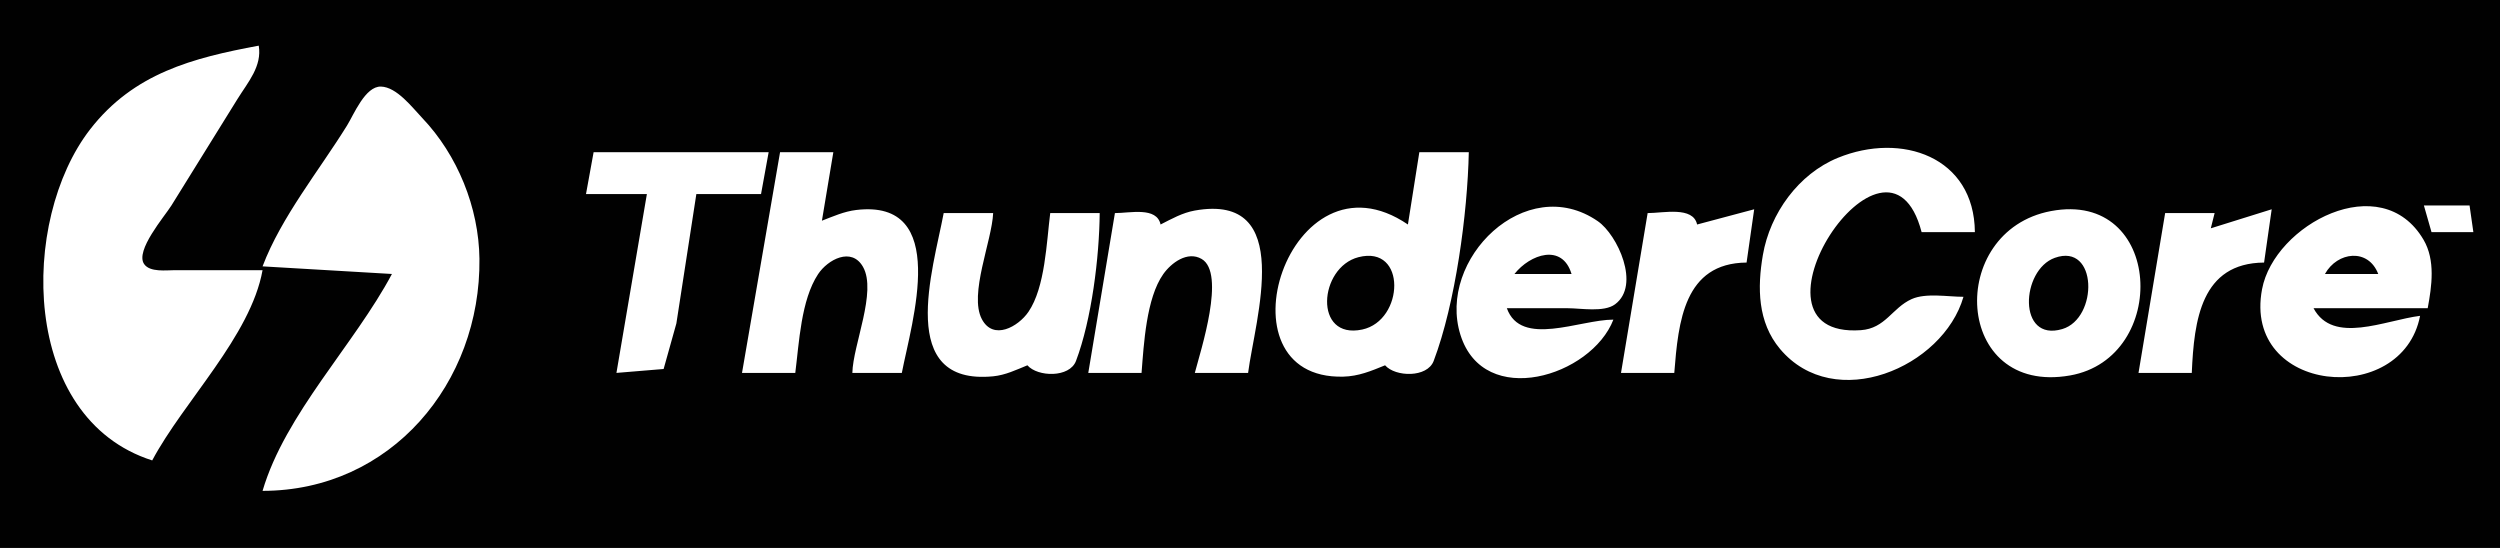
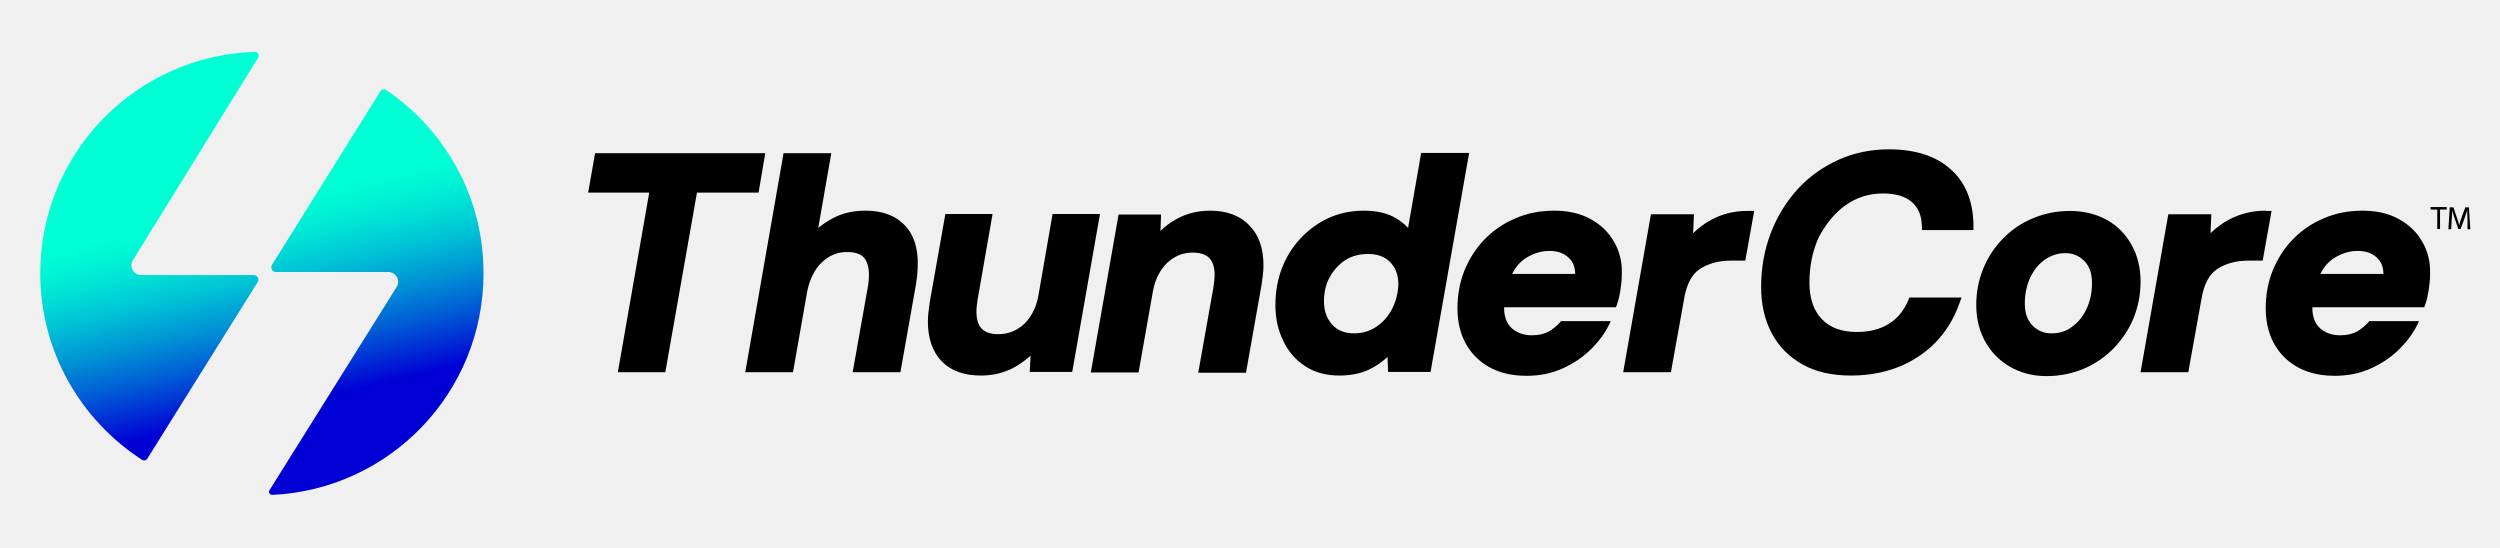
- <svg xmlns="http://www.w3.org/2000/svg" width="657" height="144">
-   <path style="fill:#010101; stroke:none;" d="M0 0L0 144L657 144L657 0L0 0z" />
-   <path style="fill:#ffffff; stroke:none;" d="M40 121C48.258 105.486 65.87 88.347 69 71L46 71C43.712 70.995 39.413 71.616 37.878 69.397C35.451 65.888 43.219 56.92 45.05 54L62.424 26C65.194 21.551 68.891 17.413 68 12C50.692 15.215 35.13 19.231 23.68 34C5.136 57.918 5.279 109.913 40 121M69 70L103 72C93.092 90.612 74.952 108.773 69 129C102.766 128.978 126.384 100.609 125.996 68C125.836 54.53 120.237 40.738 110.96 31C108.353 28.263 104.28 22.857 100.104 22.752C95.975 22.647 92.999 30.085 91.192 33C83.894 44.777 73.901 57.05 69 70M516 78C511.974 78 506.104 76.921 502.375 78.603C497.222 80.928 495.513 86.323 489 86.772C455.136 89.102 495.954 26.372 505 61L519 61C518.834 41.16 499.71 34.646 483 41.475C472.649 45.706 465.165 56.091 463.286 67C461.812 75.56 461.88 84.664 467.789 91.699C482.105 108.745 510.646 96.586 516 78M156 40L154 51L170 51L162 98L174.4 96.972L177.75 85L183 51L200 51L202 40L156 40M205 40L195 98L209 98C210.008 90.067 210.504 78.837 214.995 72.044C217.513 68.234 223.794 64.808 226.806 70.148C230.481 76.662 224.152 90.638 224 98L237 98C239.603 84.578 249.756 52.222 225 55.186C221.842 55.564 218.94 56.868 216 58L219 40L205 40M373 40L370 59C338.798 37.761 318.991 99.817 353 98.984C357.044 98.885 360.313 97.502 364 96C366.699 99.089 375.079 99.324 376.772 94.852C382.485 79.755 385.667 56.111 386 40L373 40M637 54L639 61L650 61L649 54L637 54M305 59C303.987 54.274 296.995 56 293 56L286 98L300 98C300.598 90.433 301.242 78.362 305.703 72.044C307.795 69.081 312.051 65.899 315.771 68.043C322.221 71.761 315.521 92.12 314 98L328 98C329.817 83.927 340.489 50.607 314 55.33C310.749 55.909 307.905 57.516 305 59M424 84C415.116 84 399.708 91.34 396 81L412 81C415.433 81 421.513 82.137 424.436 79.972C431.213 74.953 425.062 61.69 419.907 58.133C400.989 45.084 377.573 68.135 383.804 88C389.962 107.633 418.212 98.939 424 84M446 59C444.96 54.147 437.102 56 433 56L426 98L440 98C441.068 84.489 442.567 69.138 459 69L461 55L446 59M539 55.468C511.373 60.678 513.38 104.052 544 98.671C570.304 94.049 568.518 49.901 539 55.468M581 60L582 56L569 56L562 98L576 98C576.6 84.055 578.467 69.139 595 69L597 55L581 60M636 83C626.719 84.173 613.122 90.627 608 81L638 81C639.079 75.19 640.061 68.392 636.911 63.015C625.797 44.047 597.667 59.038 594.468 76C589.281 103.502 631.303 107.278 636 83M248 56C245.192 70.904 235.424 101.39 261 98.895C264.217 98.581 267.045 97.204 270 96C272.699 99.089 281.079 99.324 282.772 94.852C286.88 83.996 288.904 67.566 289 56L276 56C275.032 63.622 274.679 75.514 270.272 81.956C267.597 85.867 261.035 89.575 258.028 83.863C254.598 77.347 260.686 63.305 261 56L248 56z" />
-   <path style="fill:#010101; stroke:none;" d="M445 59L446 60L445 59M398 72L413 72C410.552 63.871 402.112 66.809 398 72M357.001 67.588C346.564 70.269 345.125 89.352 357.996 86.601C369.01 84.247 369.763 64.309 357.001 67.588M540.005 67.758C531.078 70.948 530.148 89.979 541.96 86.481C551.476 83.664 551.294 63.723 540.005 67.758M611 72L625 72C622.381 65.155 614.261 66.118 611 72z" />
+ <svg xmlns="http://www.w3.org/2000/svg" version="1.1" id="Layer_1" x="0px" y="0px" viewBox="0 0 900.7 197.1" style="enable-background:new 0 0 900.7 197.1;" xml:space="preserve">
+   <style type="text/css">
+ 	.st0{fill:#FFFFFF;}
+ 	.st1{fill:#00D0FF;}
+ 	.st2{fill:#0844D2;}
+ 	.st3{fill:url(#SVGID_1_);}
+ 	.st4{fill:url(#SVGID_00000129908096957322602490000000470589146912512692_);}
+ 	.st5{fill:url(#SVGID_00000144328575757940525320000009711585829887708809_);}
+ 	.st6{fill:url(#SVGID_00000038380925067250944760000007552876658455107212_);}
+ 	.st7{fill:url(#SVGID_00000150798637229231572290000011421735657004073116_);}
+ 	.st8{fill:url(#SVGID_00000088121564117027875290000008248761802312624556_);}
+ 	.st9{fill:url(#SVGID_00000067944834199756086190000006808999523892195745_);}
+ 	.st10{fill:url(#SVGID_00000021837281400370847120000009347420108986956419_);}
+ 	.st11{fill:url(#SVGID_00000000924731783011483930000006130272907823646874_);}
+ 	.st12{fill:url(#SVGID_00000045589665244561253220000005334769970639505076_);}
+ 	.st13{fill:url(#SVGID_00000171706664150745988470000015165061721246889607_);}
+ </style>
+   <g fill="currentColor">
+     <g>
+       <g>
+         <g>
+           <g>
+             <polygon points="275.7,55.2 214.4,55.2 211.9,69.4 233.9,69.4 222.6,134.1 239.7,134.1 251.1,69.4 273.3,69.4      " />
+           </g>
+           <g>
+             <path d="M311.7,75.9c-4.3,0-8.3,0.9-11.8,2.8c-1.8,1-3.5,2.1-5.1,3.4l4.7-26.9h-17.2l-13.8,78.9h17.2l5.1-29h0       c0.9-4.5,2.7-8.1,5.3-10.6c2.7-2.5,5.6-3.7,9-3.7c3.4,0,5.7,0.9,6.8,2.9c1.2,2.1,1.5,5.3,0.8,9.5l-5.5,30.9h17.2l5.6-31.6       c1.4-8.5,0.6-15.1-2.6-19.6C324.1,78.3,318.9,75.9,311.7,75.9z" />
+           </g>
+           <g>
+             <path d="M379.2,77.2l-5.1,29.4c-0.8,4.3-2.6,7.7-5.2,10.2c-2.7,2.4-5.7,3.6-9.2,3.6c-5.4,0-7.9-2.5-7.9-8.1c0-0.6,0-1.2,0.1-2       c0.1-0.7,0.2-1.5,0.3-2.3l5.4-30.9h-17l-5.6,31.6c-0.4,2.6-0.7,5-0.7,7.1c0,6.2,1.7,11,5,14.4c3.3,3.4,8.1,5.1,14.1,5.1       c4.4,0,8.5-1,12.1-3c2.1-1.2,4.1-2.6,5.8-4.2l-0.3,5.9h15.3l10-56.9H379.2z" />
+           </g>
+           <g>
+             <path d="M436,75.9c-4.4,0-8.5,1-12.1,3c-2.2,1.2-4.1,2.6-5.8,4.3l0.2-5.9h-15.3l-10,56.9h17.2l5.2-29.4       c0.8-4.3,2.6-7.7,5.2-10.2c2.7-2.4,5.6-3.6,9-3.6c5.5,0,8,2.5,8,8.1c0,0.6-0.1,1.2-0.1,1.9c-0.1,0.8-0.2,1.6-0.3,2.4l-5.5,30.9       h17.2l5.6-31.6c0.4-2.6,0.7-5,0.7-7.1c0-6.2-1.7-11-5.1-14.4C446.7,77.6,441.9,75.9,436,75.9z" />
+           </g>
+           <g>
+             <path d="M512,55.2l-4.7,26.9c-1.2-1.3-2.7-2.5-4.4-3.5c-3-1.8-6.9-2.7-11.6-2.7c-5.9,0-11.3,1.5-16.1,4.5       c-4.8,3-8.7,7.1-11.5,12.2c-2.8,5.1-4.2,11-4.2,17.3c0,4.7,0.9,9,2.8,12.8c1.8,3.9,4.5,7,7.9,9.2c3.4,2.3,7.6,3.4,12.4,3.4       c4.7,0,8.8-1,12.1-2.9c1.9-1.1,3.7-2.4,5.2-3.8l0.2,5.4h15.3l13.9-78.9H512z M501.6,111.2c-1.4,2.7-3.3,4.9-5.7,6.5       c-2.4,1.6-5,2.4-8.1,2.4c-3.4,0-6-1.1-7.9-3.2c-2-2.3-2.9-5-2.9-8.4c0-3.2,0.7-6.2,2.1-8.7c1.4-2.5,3.3-4.6,5.6-6.1       c2.4-1.5,5.1-2.2,8.2-2.2c3.4,0,6.1,1,8,3c1.9,2,2.9,4.6,2.9,7.9C503.7,105.4,503,108.4,501.6,111.2z" />
+           </g>
+           <g>
+             <path d="M581.5,87.1c-2-3.5-4.8-6.2-8.5-8.2c-3.6-2-8-3-13-3c-5.1,0-9.8,0.9-14.1,2.8c-4.3,1.8-8,4.4-11.1,7.6       c-3.1,3.2-5.5,7-7.2,11.2c-1.7,4.2-2.5,8.8-2.5,13.5c0,7.4,2.3,13.4,6.8,17.8c4.5,4.4,10.6,6.6,18.1,6.6       c4.5,0,8.7-0.8,12.6-2.5c3.9-1.7,7.3-3.9,10.3-6.8c3-2.9,5.4-6.1,7.1-9.7l0.3-0.7h-17.9c-1.1,1.4-2.5,2.5-4,3.5       c-1.9,1.1-4,1.6-6.5,1.6c-3,0-5.4-0.9-7.3-2.6c-1.8-1.7-2.7-4.1-2.7-7.3v-0.2h40.3l0.4-1.1c0.5-1.4,0.9-3.1,1.2-5       c0.3-1.9,0.5-3.8,0.5-5.6C584.5,94.5,583.5,90.5,581.5,87.1z M544.8,98.7c1.2-2.5,2.9-4.4,4.9-5.7c2.7-1.7,5.5-2.6,8.5-2.6       c2.9,0,5.2,0.8,6.9,2.4c1.6,1.4,2.4,3.4,2.4,5.9H544.8z" />
+           </g>
+           <g>
+             <path d="M616.7,79.1c-2.5,1.3-4.7,3-6.7,4.9l0.3-6.8h-15.5l-10,56.9H602l4.8-26.7c0.9-5.2,2.9-8.8,5.8-10.6       c3-1.9,6.7-2.9,11-2.9h5.2l3.2-17.9h-2C625.1,75.9,620.6,77,616.7,79.1z" />
+           </g>
+           <g>
+             <path d="M665.1,73.8c3.9-2.7,8.4-4.1,13.3-4.1c4.5,0,8,1,10.4,3.1c2.3,2,3.5,4.8,3.6,8.5l0.1,1.6H711l0-1.7       c-0.1-8.6-2.8-15.4-8.2-20.2c-5.3-4.8-12.8-7.2-22.3-7.2c-6.5,0-12.7,1.3-18.2,3.8c-5.5,2.5-10.5,6-14.6,10.5       c-4.1,4.5-7.4,9.8-9.7,15.8c-2.3,6-3.5,12.5-3.5,19.5c0,6.3,1.3,11.9,3.8,16.6c2.5,4.8,6.3,8.6,11.1,11.3       c4.8,2.7,10.7,4,17.4,4c9.3,0,17.5-2.3,24.3-6.8c6.9-4.5,11.9-11,14.8-19.1l0.8-2.2h-18.8l-0.4,1c-1.5,3.6-3.8,6.5-6.9,8.4       c-3.1,2-7,3-11.6,3c-5.5,0-9.6-1.5-12.6-4.6c-3-3.1-4.5-7.5-4.5-13.2c0-6.1,1.2-11.7,3.5-16.6C658,80.5,661.1,76.6,665.1,73.8z       " />
+           </g>
+           <g>
+             <path d="M759,79.2c-3.8-2.1-8.3-3.2-13.3-3.2c-4.7,0-9.1,0.9-13.2,2.6c-4.1,1.7-7.7,4.1-10.7,7.2c-3.1,3.1-5.5,6.7-7.2,10.8       c-1.7,4.1-2.6,8.6-2.6,13.3c0,4.9,1.1,9.3,3.2,13.1c2.1,3.8,5.1,6.9,8.9,9.1c3.8,2.2,8.2,3.4,13.2,3.4c4.7,0,9.2-0.9,13.3-2.6       c4.1-1.7,7.7-4.2,10.8-7.3c3-3.1,5.5-6.7,7.2-10.8c1.7-4.1,2.6-8.6,2.6-13.4c0-4.9-1.1-9.4-3.2-13.1       C765.8,84.3,762.8,81.3,759,79.2z M739.1,120.1c-2.7,0-4.9-0.9-6.8-2.8c-1.9-1.9-2.8-4.5-2.8-8c0-3.5,0.7-6.6,2-9.4       c1.3-2.7,3.1-4.9,5.3-6.4c2.2-1.5,4.6-2.3,7.3-2.3c2.7,0,4.9,0.9,6.8,2.8c1.9,1.9,2.8,4.5,2.8,8c0,3.5-0.7,6.6-2,9.4       c-1.3,2.7-3.1,4.9-5.3,6.4C744.3,119.4,741.9,120.1,739.1,120.1z" />
+           </g>
+           <g>
+             <path d="M816.3,75.9c-4.8,0-9.2,1.1-13.2,3.2c-2.5,1.3-4.7,3-6.7,4.9l0.3-6.8h-15.5l-10,56.9h17.2l4.8-26.7       c0.9-5.2,2.9-8.8,5.8-10.6c3-1.9,6.7-2.9,11-2.9h5.2l3.2-17.9H816.3z" />
+           </g>
+         </g>
+         <g>
+           <path d="M872.7,87.1c-2-3.5-4.8-6.2-8.5-8.2c-3.6-2-8-3-13-3c-5.1,0-9.8,0.9-14.1,2.8c-4.3,1.8-8,4.4-11.1,7.6      c-3.1,3.2-5.5,7-7.2,11.2c-1.7,4.2-2.5,8.8-2.5,13.5c0,7.4,2.3,13.4,6.8,17.8c4.5,4.4,10.6,6.6,18.1,6.6c4.5,0,8.7-0.8,12.6-2.5      c3.9-1.7,7.3-3.9,10.3-6.8c3-2.9,5.4-6.1,7.1-9.7l0.3-0.7h-17.9c-1.1,1.4-2.5,2.5-4,3.5c-1.9,1.1-4,1.6-6.5,1.6      c-3,0-5.4-0.9-7.3-2.6c-1.8-1.7-2.7-4.1-2.7-7.3v-0.2h40.3l0.4-1.1c0.5-1.4,0.9-3.1,1.2-5c0.3-1.9,0.5-3.8,0.5-5.6      C875.7,94.5,874.7,90.5,872.7,87.1z M836,98.7c1.2-2.5,2.9-4.4,4.9-5.7c2.7-1.7,5.5-2.6,8.5-2.6c2.9,0,5.2,0.8,6.9,2.4      c1.6,1.4,2.4,3.4,2.4,5.9H836z" />
+         </g>
+       </g>
+       <g>
+         <path d="M878.1,75.5h-2.4v-0.9h5.8v0.9h-2.4v7h-1V75.5z" />
+         <path d="M889,79.1c-0.1-1.1-0.1-2.4-0.1-3.4h0c-0.3,0.9-0.6,1.9-1,3l-1.4,3.8h-0.8l-1.3-3.7c-0.4-1.1-0.7-2.1-0.9-3.1h0     c0,1-0.1,2.3-0.2,3.5l-0.2,3.4h-1l0.5-7.9h1.3l1.3,3.8c0.3,1,0.6,1.8,0.8,2.6h0c0.2-0.8,0.5-1.7,0.8-2.6l1.4-3.8h1.3l0.5,7.9h-1     L889,79.1z" />
+       </g>
+     </g>
+   </g>
+   <linearGradient id="SVGID_1_" gradientUnits="userSpaceOnUse" x1="83.481" y1="51.689" x2="111.55" y2="172.284">
+     <stop offset="0.18" style="stop-color:#00FFD5" />
+     <stop offset="0.232" style="stop-color:#00F8D5" />
+     <stop offset="0.31" style="stop-color:#00E4D5" />
+     <stop offset="0.403" style="stop-color:#00C3D5" />
+     <stop offset="0.507" style="stop-color:#0096D5" />
+     <stop offset="0.622" style="stop-color:#005CD5" />
+     <stop offset="0.743" style="stop-color:#0016D5" />
+     <stop offset="0.78" style="stop-color:#0000D5" />
+   </linearGradient>
+   <path class="st3" d="M47.9,93.7c-1.5,2.4,0.2,5.4,3,5.4h40.5c1.3,0,2.2,1.5,1.4,2.6l-39.7,63.5c-0.4,0.7-1.3,0.9-2,0.4  c-22-14.2-36.6-39-36.6-67.1c0-43.3,34.4-78.5,77.3-79.8c1.1,0,1.8,1.2,1.2,2.1L47.9,93.7z M139.1,32.4c-0.7-0.4-1.6-0.2-2,0.4  L98,95.4c-0.7,1.1,0.1,2.6,1.4,2.6h40.5c2.8,0,4.5,3.1,3,5.4l-45.8,73.2c-0.5,0.8,0.1,1.7,1,1.7c42.4-2,76.1-36.9,76.1-79.8  C174.3,71,160.3,46.8,139.1,32.4z" />
</svg>
